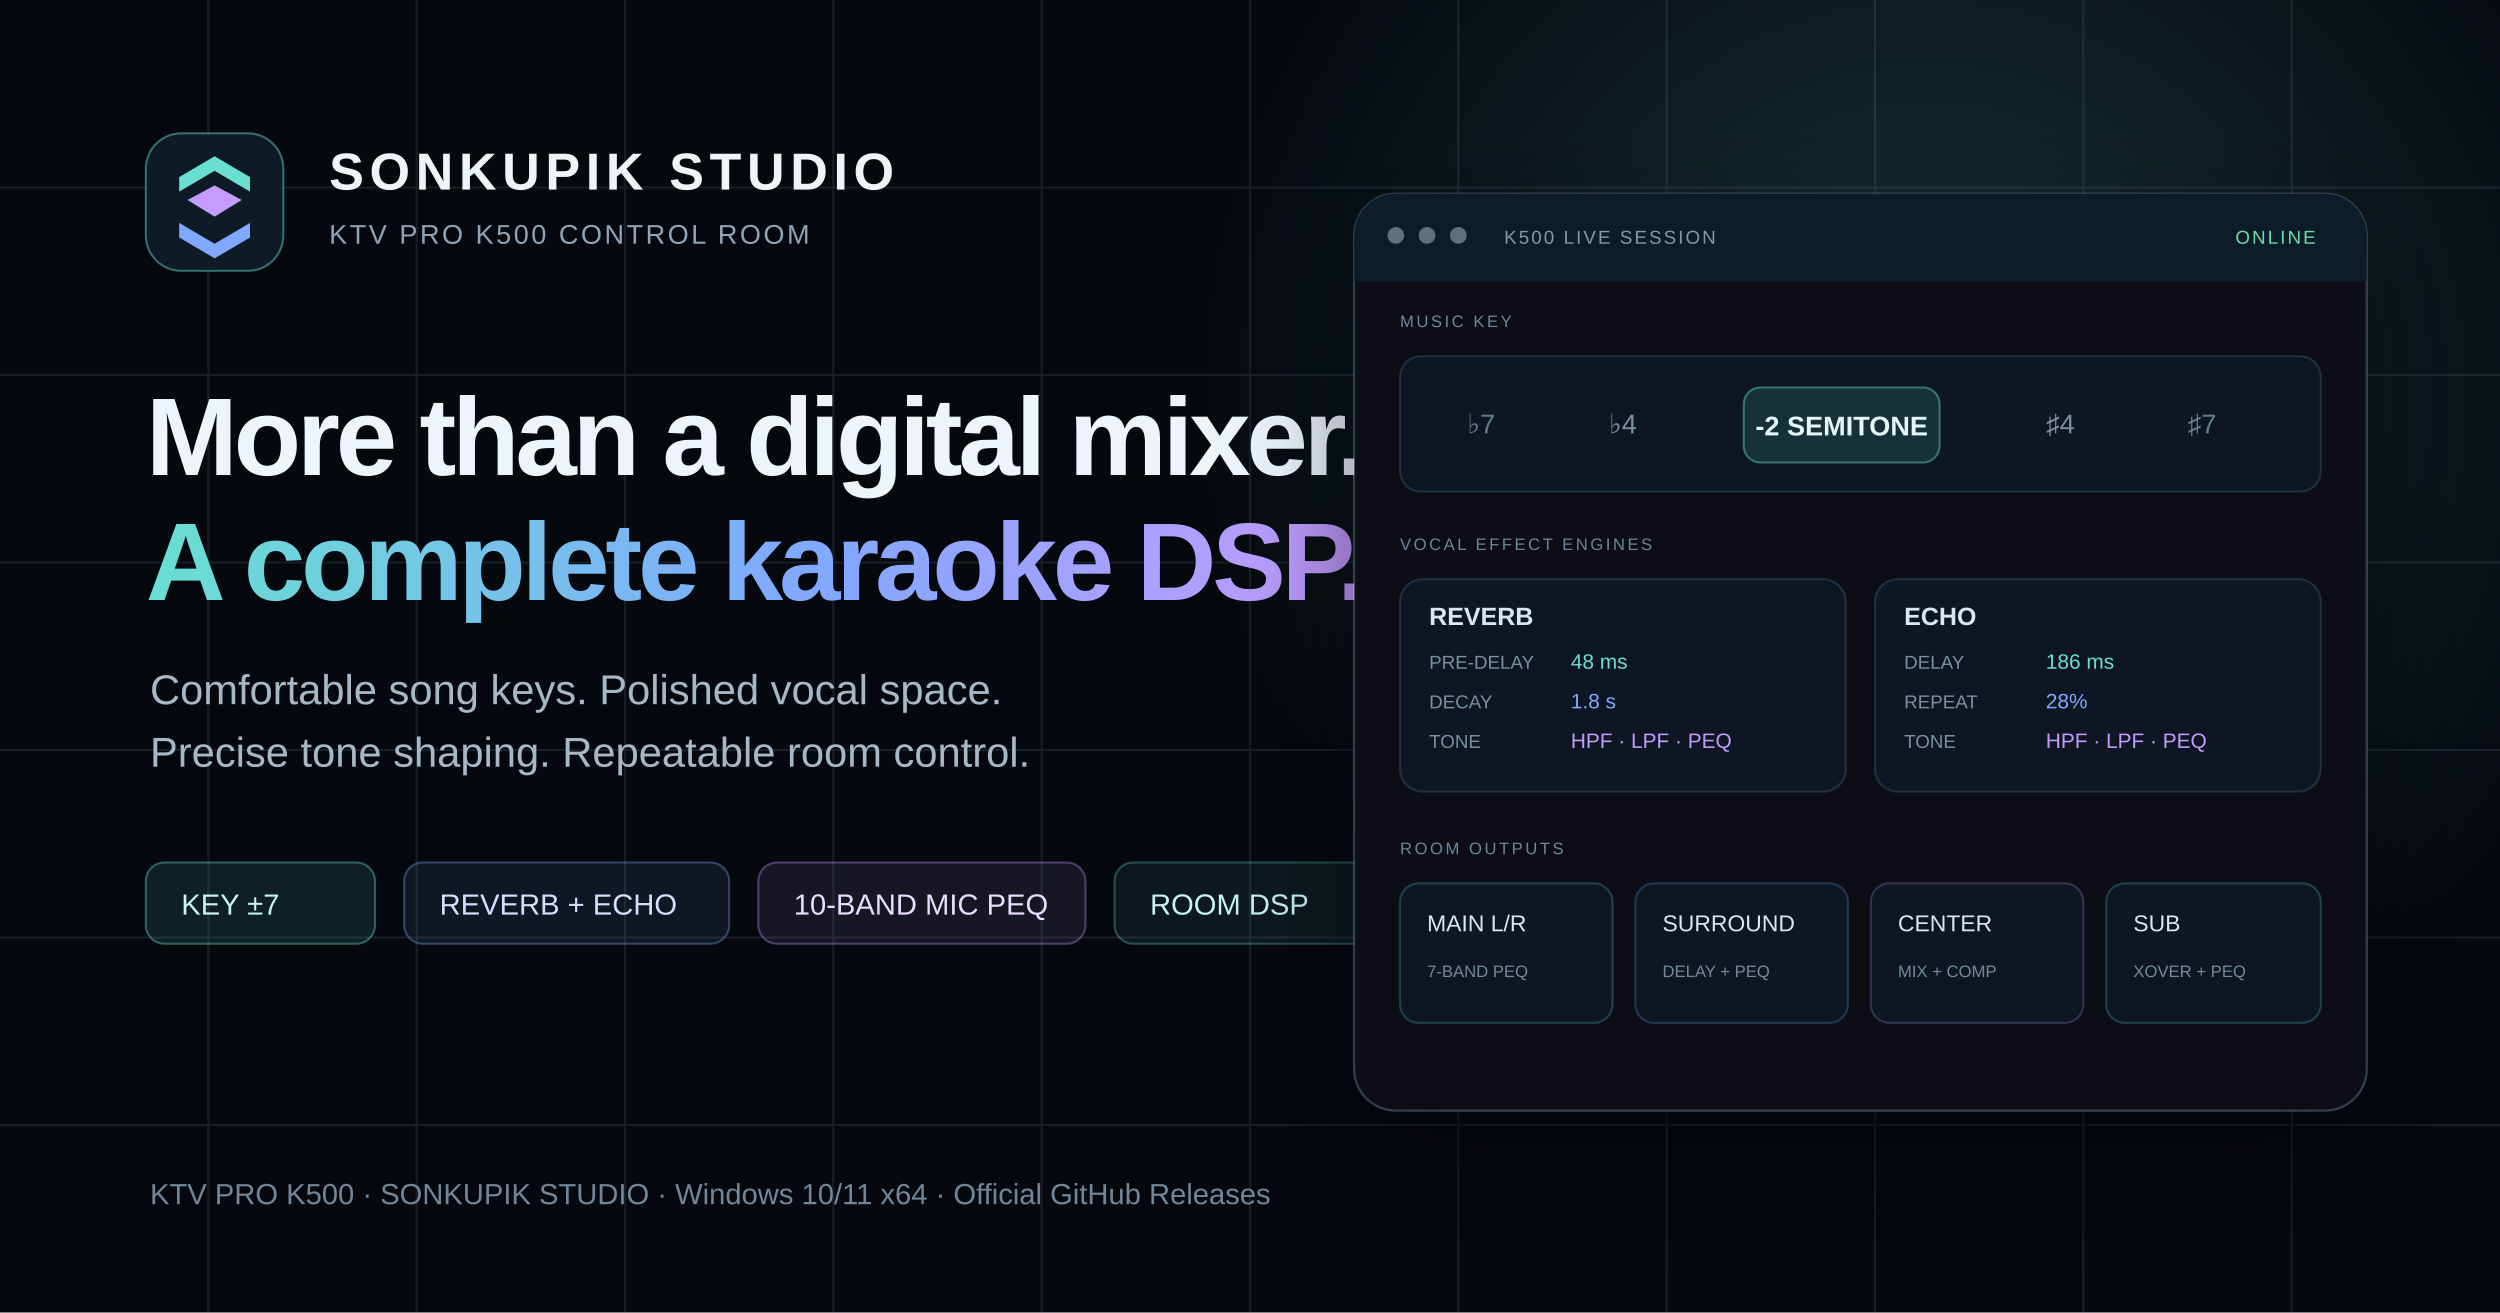
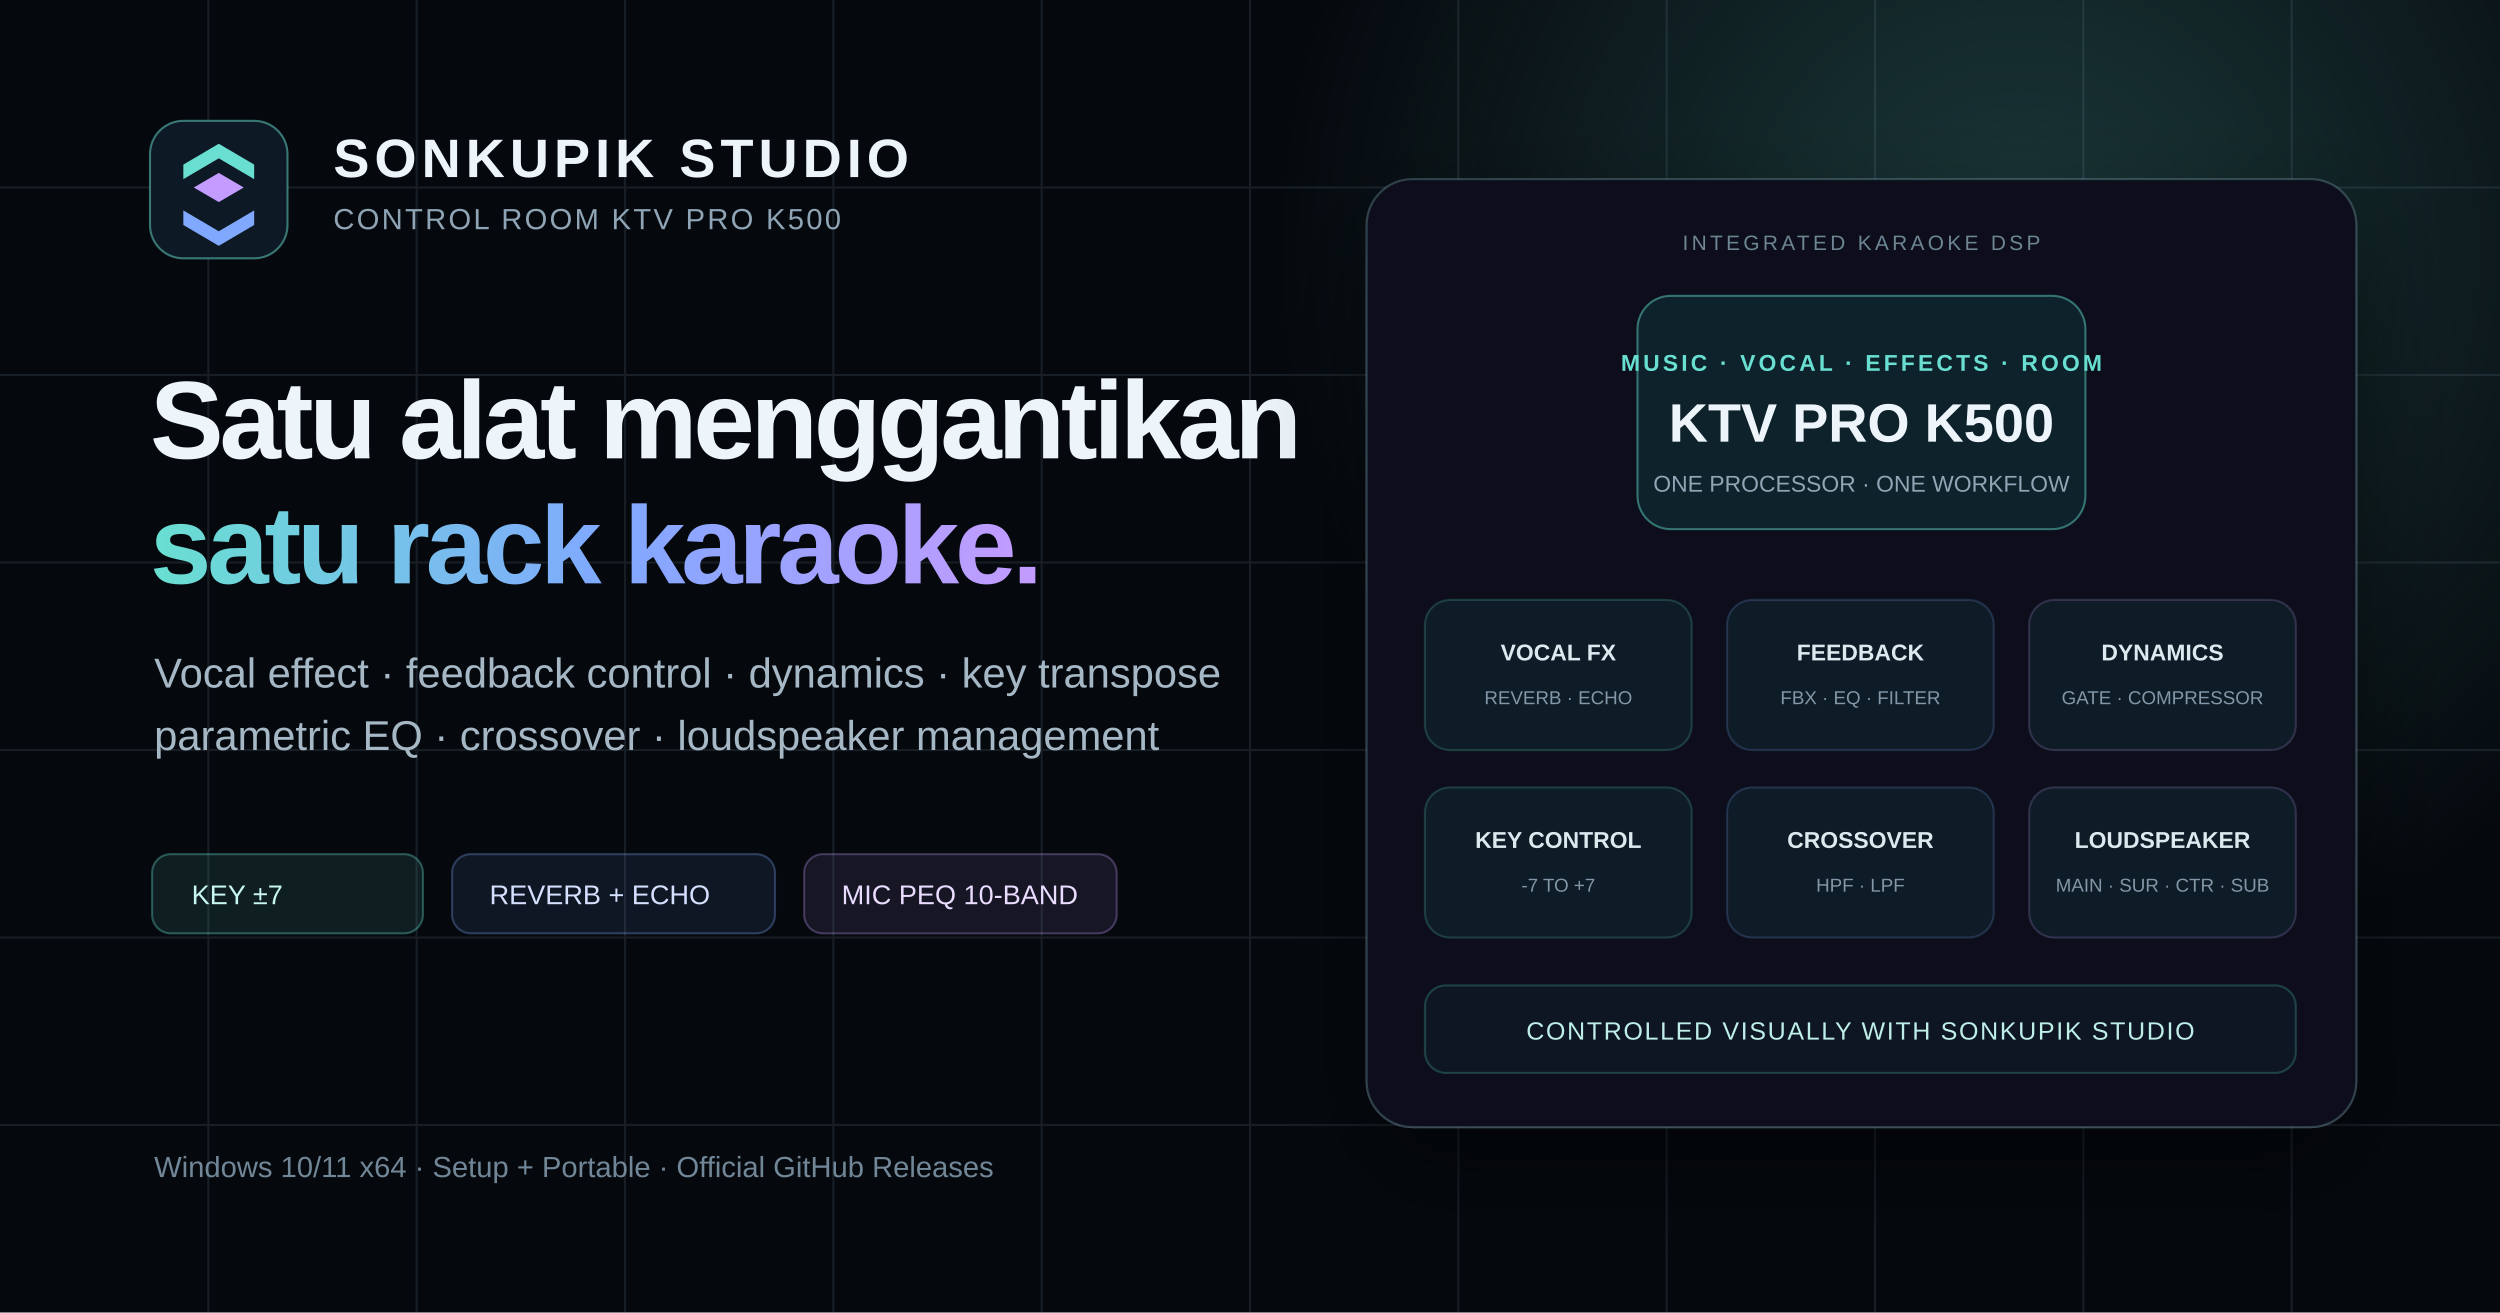
<svg xmlns="http://www.w3.org/2000/svg" width="1200" height="630" viewBox="0 0 1200 630" role="img" aria-labelledby="title desc">
  <defs>
    <linearGradient id="bg" x1="0" y1="0" x2="1200" y2="630">
      <stop stop-color="#05090e" />
      <stop offset=".56" stop-color="#0a1420" />
      <stop offset="1" stop-color="#090c16" />
    </linearGradient>
    <linearGradient id="accent" x1="0" x2="1">
      <stop stop-color="#69dfd1" />
-       <stop offset=".55" stop-color="#81a8ff" />
+       <stop offset=".52" stop-color="#81a8ff" />
      <stop offset="1" stop-color="#c49bff" />
    </linearGradient>
-     <radialGradient id="halo">
-       <stop stop-color="#69dfd1" stop-opacity=".2" />
+     <radialGradient id="glow">
+       <stop stop-color="#69dfd1" stop-opacity=".22" />
      <stop offset="1" stop-color="#69dfd1" stop-opacity="0" />
    </radialGradient>
    <filter id="shadow" x="-20%" y="-20%" width="140%" height="160%">
-       <feDropShadow dx="0" dy="24" stdDeviation="28" flood-color="#000" flood-opacity=".5" />
+       <feDropShadow dx="0" dy="22" stdDeviation="24" flood-color="#000" flood-opacity=".5" />
    </filter>
  </defs>
  <rect width="1200" height="630" fill="url(#bg)" />
-   <circle cx="925" cy="190" r="350" fill="url(#halo)" />
-   <g opacity=".12" stroke="#a5bdd0">
+   <circle cx="970" cy="120" r="360" fill="url(#glow)" />
+   <g opacity=".12" stroke="#9fbcd8">
    <path d="M0 90h1200M0 180h1200M0 270h1200M0 360h1200M0 450h1200M0 540h1200" />
    <path d="M100 0v630M200 0v630M300 0v630M400 0v630M500 0v630M600 0v630M700 0v630M800 0v630M900 0v630M1000 0v630M1100 0v630" />
  </g>
-   <g transform="translate(70 64)">
-     <rect width="66" height="66" rx="17" fill="#0e1a25" stroke="#69dfd1" stroke-opacity=".45" />
+   <g transform="translate(72 58)">
+     <rect width="66" height="66" rx="16" fill="#0d1924" stroke="#69dfd1" stroke-opacity=".5" />
    <path d="m16 21 17-10 17 10v7L33 18 16 28Z" fill="#69dfd1" />
    <path d="m16 43 17 10 17-10v7L33 60 16 50Z" fill="#81a8ff" />
-     <path d="m20 32 13-7 13 7-13 8Z" fill="#c49bff" />
-     <text x="88" y="27" fill="#edf5fb" font-family="Segoe UI,Arial,sans-serif" font-size="25" font-weight="700" letter-spacing="2.7">SONKUPIK STUDIO</text>
-     <text x="88" y="53" fill="#8fa4b5" font-family="Segoe UI,Arial,sans-serif" font-size="13" letter-spacing="1.2">KTV PRO K500 CONTROL ROOM</text>
+     <path d="m21 32 12-7 12 7-12 7Z" fill="#c49bff" />
+     <text x="88" y="27" fill="#edf5fb" font-family="Segoe UI,Arial,sans-serif" font-size="26" font-weight="700" letter-spacing="2.4">SONKUPIK STUDIO</text>
+     <text x="88" y="52" fill="#8fa5b5" font-family="Segoe UI,Arial,sans-serif" font-size="14" letter-spacing="1.1">CONTROL ROOM KTV PRO K500</text>
  </g>
-   <text x="70" y="228" fill="#edf5fb" font-family="Segoe UI,Arial,sans-serif" font-size="53" font-weight="600" letter-spacing="-2">More than a digital mixer.</text>
-   <text x="70" y="288" fill="url(#accent)" font-family="Segoe UI,Arial,sans-serif" font-size="53" font-weight="600" letter-spacing="-2">A complete karaoke DSP.</text>
-   <text x="72" y="338" fill="#a7b8c5" font-family="Segoe UI,Arial,sans-serif" font-size="20">Comfortable song keys. Polished vocal space.</text>
-   <text x="72" y="368" fill="#a7b8c5" font-family="Segoe UI,Arial,sans-serif" font-size="20">Precise tone shaping. Repeatable room control.</text>
-   <g transform="translate(70 414)" font-family="Segoe UI,Arial,sans-serif">
+   <text x="72" y="220" fill="#edf5fb" font-family="Segoe UI,Arial,sans-serif" font-size="53" font-weight="600" letter-spacing="-2">Satu alat menggantikan</text>
+   <text x="72" y="280" fill="url(#accent)" font-family="Segoe UI,Arial,sans-serif" font-size="53" font-weight="600" letter-spacing="-2">satu rack karaoke.</text>
+   <text x="74" y="330" fill="#a6b8c5" font-family="Segoe UI,Arial,sans-serif" font-size="20">Vocal effect · feedback control · dynamics · key transpose</text>
+   <text x="74" y="360" fill="#a6b8c5" font-family="Segoe UI,Arial,sans-serif" font-size="20">parametric EQ · crossover · loudspeaker management</text>
+   <g transform="translate(73 410)" font-family="Segoe UI,Arial,sans-serif">
    <g>
-       <rect width="110" height="39" rx="9" fill="#69dfd1" fill-opacity=".11" stroke="#69dfd1" stroke-opacity=".38" />
-       <text x="17" y="25" fill="#c4f5ef" font-size="14">KEY ±7</text>
+       <rect width="130" height="38" rx="9" fill="#69dfd1" fill-opacity=".1" stroke="#69dfd1" stroke-opacity=".34" />
+       <text x="19" y="24" fill="#c8f7f2" font-size="13">KEY ±7</text>
    </g>
-     <g transform="translate(124)">
-       <rect width="156" height="39" rx="9" fill="#81a8ff" fill-opacity=".09" stroke="#81a8ff" stroke-opacity=".34" />
-       <text x="17" y="25" fill="#d4dfff" font-size="14">REVERB + ECHO</text>
+     <g transform="translate(144)">
+       <rect width="155" height="38" rx="9" fill="#81a8ff" fill-opacity=".09" stroke="#81a8ff" stroke-opacity=".3" />
+       <text x="18" y="24" fill="#d5e0ff" font-size="13">REVERB + ECHO</text>
    </g>
-     <g transform="translate(294)">
-       <rect width="157" height="39" rx="9" fill="#c49bff" fill-opacity=".09" stroke="#c49bff" stroke-opacity=".34" />
-       <text x="17" y="25" fill="#eadcff" font-size="14">10-BAND MIC PEQ</text>
-     </g>
-     <g transform="translate(465)">
-       <rect width="129" height="39" rx="9" fill="#69dfd1" fill-opacity=".08" stroke="#69dfd1" stroke-opacity=".3" />
-       <text x="17" y="25" fill="#c4f5ef" font-size="14">ROOM DSP</text>
+     <g transform="translate(313)">
+       <rect width="150" height="38" rx="9" fill="#c49bff" fill-opacity=".09" stroke="#c49bff" stroke-opacity=".3" />
+       <text x="18" y="24" fill="#eadcff" font-size="13">MIC PEQ 10-BAND</text>
    </g>
  </g>
-   <g transform="translate(650 93)" filter="url(#shadow)">
-     <rect width="486" height="440" rx="20" fill="#081019" stroke="#a5c9de" stroke-opacity=".24" />
-     <rect width="486" height="42" rx="20" fill="#111c29" />
-     <rect y="21" width="486" height="21" fill="#111c29" />
-     <circle cx="20" cy="20" r="4" fill="#5e7180" />
-     <circle cx="35" cy="20" r="4" fill="#5e7180" />
-     <circle cx="50" cy="20" r="4" fill="#5e7180" />
-     <text x="72" y="24" fill="#8498aa" font-family="Segoe UI,Arial,sans-serif" font-size="9" letter-spacing="1">K500 LIVE SESSION</text>
-     <text x="423" y="24" fill="#69dda4" font-family="Segoe UI,Arial,sans-serif" font-size="9" letter-spacing="1">ONLINE</text>
-     <g transform="translate(22 64)" font-family="Segoe UI,Arial,sans-serif">
-       <text x="0" y="0" fill="#6f8595" font-size="8" letter-spacing="1.2">MUSIC KEY</text>
-       <rect y="14" width="442" height="65" rx="10" fill="#0d1823" stroke="#a5c9de" stroke-opacity=".15" />
-       <g transform="translate(15 29)" font-size="13" text-anchor="middle">
-         <text x="24" y="22" fill="#667c8c">♭7</text>
-         <text x="92" y="22" fill="#7e91a0">♭4</text>
-         <rect x="150" width="94" height="36" rx="8" fill="#69dfd1" fill-opacity=".13" stroke="#69dfd1" stroke-opacity=".42" />
-         <text x="197" y="23" fill="#dffaf7" font-weight="700">-2 SEMITONE</text>
-         <text x="302" y="22" fill="#7e91a0">♯4</text>
-         <text x="370" y="22" fill="#667c8c">♯7</text>
+   <g transform="translate(656 86)" filter="url(#shadow)">
+     <rect width="475" height="455" rx="22" fill="#08111a" stroke="#a5c9de" stroke-opacity=".25" />
+     <text x="237.5" y="34" text-anchor="middle" fill="#6f8494" font-family="Segoe UI,Arial,sans-serif" font-size="10" letter-spacing="1.6">INTEGRATED KARAOKE DSP</text>
+     <rect x="130" y="56" width="215" height="112" rx="16" fill="#0d202a" stroke="#69dfd1" stroke-opacity=".46" />
+     <text x="237.5" y="92" text-anchor="middle" fill="#69dfd1" font-family="Segoe UI,Arial,sans-serif" font-size="11" font-weight="700" letter-spacing="1.5">MUSIC · VOCAL · EFFECTS · ROOM</text>
+     <text x="237.5" y="126" text-anchor="middle" fill="#edf5fb" font-family="Segoe UI,Arial,sans-serif" font-size="26" font-weight="700">KTV PRO K500</text>
+     <text x="237.5" y="150" text-anchor="middle" fill="#8fa6b4" font-family="Segoe UI,Arial,sans-serif" font-size="11">ONE PROCESSOR · ONE WORKFLOW</text>
+     <g font-family="Segoe UI,Arial,sans-serif" text-anchor="middle">
+       <g transform="translate(28 202)">
+         <rect width="128" height="72" rx="12" fill="#101a25" stroke="#69dfd1" stroke-opacity=".2" />
+         <text x="64" y="29" fill="#dceaf0" font-size="11" font-weight="700">VOCAL FX</text>
+         <text x="64" y="50" fill="#8298a8" font-size="9">REVERB · ECHO</text>
      </g>
-       <text x="0" y="107" fill="#6f8595" font-size="8" letter-spacing="1.2">VOCAL EFFECT ENGINES</text>
-       <g transform="translate(0 121)">
-         <rect width="214" height="102" rx="11" fill="#0d1823" stroke="#a5c9de" stroke-opacity=".15" />
-         <text x="14" y="22" fill="#d9e7ee" font-size="12" font-weight="700">REVERB</text>
-         <text x="14" y="43" fill="#7890a0" font-size="9">PRE-DELAY</text>
-         <text x="82" y="43" fill="#69dfd1" font-size="10">48 ms</text>
-         <text x="14" y="62" fill="#7890a0" font-size="9">DECAY</text>
-         <text x="82" y="62" fill="#81a8ff" font-size="10">1.8 s</text>
-         <text x="14" y="81" fill="#7890a0" font-size="9">TONE</text>
-         <text x="82" y="81" fill="#c49bff" font-size="10">HPF · LPF · PEQ</text>
-         <rect x="228" width="214" height="102" rx="11" fill="#0d1823" stroke="#a5c9de" stroke-opacity=".15" />
-         <text x="242" y="22" fill="#d9e7ee" font-size="12" font-weight="700">ECHO</text>
-         <text x="242" y="43" fill="#7890a0" font-size="9">DELAY</text>
-         <text x="310" y="43" fill="#69dfd1" font-size="10">186 ms</text>
-         <text x="242" y="62" fill="#7890a0" font-size="9">REPEAT</text>
-         <text x="310" y="62" fill="#81a8ff" font-size="10">28%</text>
-         <text x="242" y="81" fill="#7890a0" font-size="9">TONE</text>
-         <text x="310" y="81" fill="#c49bff" font-size="10">HPF · LPF · PEQ</text>
+       <g transform="translate(173 202)">
+         <rect width="128" height="72" rx="12" fill="#101a25" stroke="#81a8ff" stroke-opacity=".2" />
+         <text x="64" y="29" fill="#dceaf0" font-size="11" font-weight="700">FEEDBACK</text>
+         <text x="64" y="50" fill="#8298a8" font-size="9">FBX · EQ · FILTER</text>
      </g>
-       <text x="0" y="253" fill="#6f8595" font-size="8" letter-spacing="1.2">ROOM OUTPUTS</text>
-       <g transform="translate(0 267)">
-         <g>
-           <rect width="102" height="67" rx="9" fill="#0d1823" stroke="#69dfd1" stroke-opacity=".22" />
-           <text x="13" y="23" fill="#d9e7ee" font-size="11">MAIN L/R</text>
-           <text x="13" y="45" fill="#738999" font-size="8">7-BAND PEQ</text>
-         </g>
-         <g transform="translate(113)">
-           <rect width="102" height="67" rx="9" fill="#0d1823" stroke="#81a8ff" stroke-opacity=".22" />
-           <text x="13" y="23" fill="#d9e7ee" font-size="11">SURROUND</text>
-           <text x="13" y="45" fill="#738999" font-size="8">DELAY + PEQ</text>
-         </g>
-         <g transform="translate(226)">
-           <rect width="102" height="67" rx="9" fill="#0d1823" stroke="#c49bff" stroke-opacity=".22" />
-           <text x="13" y="23" fill="#d9e7ee" font-size="11">CENTER</text>
-           <text x="13" y="45" fill="#738999" font-size="8">MIX + COMP</text>
-         </g>
-         <g transform="translate(339)">
-           <rect width="103" height="67" rx="9" fill="#0d1823" stroke="#69dfd1" stroke-opacity=".22" />
-           <text x="13" y="23" fill="#d9e7ee" font-size="11">SUB</text>
-           <text x="13" y="45" fill="#738999" font-size="8">XOVER + PEQ</text>
-         </g>
+       <g transform="translate(318 202)">
+         <rect width="128" height="72" rx="12" fill="#101a25" stroke="#c49bff" stroke-opacity=".2" />
+         <text x="64" y="29" fill="#dceaf0" font-size="11" font-weight="700">DYNAMICS</text>
+         <text x="64" y="50" fill="#8298a8" font-size="9">GATE · COMPRESSOR</text>
+       </g>
+       <g transform="translate(28 292)">
+         <rect width="128" height="72" rx="12" fill="#101a25" stroke="#69dfd1" stroke-opacity=".2" />
+         <text x="64" y="29" fill="#dceaf0" font-size="11" font-weight="700">KEY CONTROL</text>
+         <text x="64" y="50" fill="#8298a8" font-size="9">-7 TO +7</text>
+       </g>
+       <g transform="translate(173 292)">
+         <rect width="128" height="72" rx="12" fill="#101a25" stroke="#81a8ff" stroke-opacity=".2" />
+         <text x="64" y="29" fill="#dceaf0" font-size="11" font-weight="700">CROSSOVER</text>
+         <text x="64" y="50" fill="#8298a8" font-size="9">HPF · LPF</text>
+       </g>
+       <g transform="translate(318 292)">
+         <rect width="128" height="72" rx="12" fill="#101a25" stroke="#c49bff" stroke-opacity=".2" />
+         <text x="64" y="29" fill="#dceaf0" font-size="11" font-weight="700">LOUDSPEAKER</text>
+         <text x="64" y="50" fill="#8298a8" font-size="9">MAIN · SUR · CTR · SUB</text>
      </g>
    </g>
+     <rect x="28" y="387" width="418" height="42" rx="10" fill="#0d1823" stroke="#69dfd1" stroke-opacity=".22" />
+     <text x="237" y="413" text-anchor="middle" fill="#bfeee9" font-family="Segoe UI,Arial,sans-serif" font-size="12" letter-spacing=".8">CONTROLLED VISUALLY WITH SONKUPIK STUDIO</text>
  </g>
-   <text x="72" y="578" fill="#718697" font-family="Segoe UI,Arial,sans-serif" font-size="14">KTV PRO K500 · SONKUPIK STUDIO · Windows 10/11 x64 · Official GitHub Releases</text>
+   <text x="74" y="565" fill="#718697" font-family="Segoe UI,Arial,sans-serif" font-size="14">Windows 10/11 x64 · Setup + Portable · Official GitHub Releases</text>
</svg>
